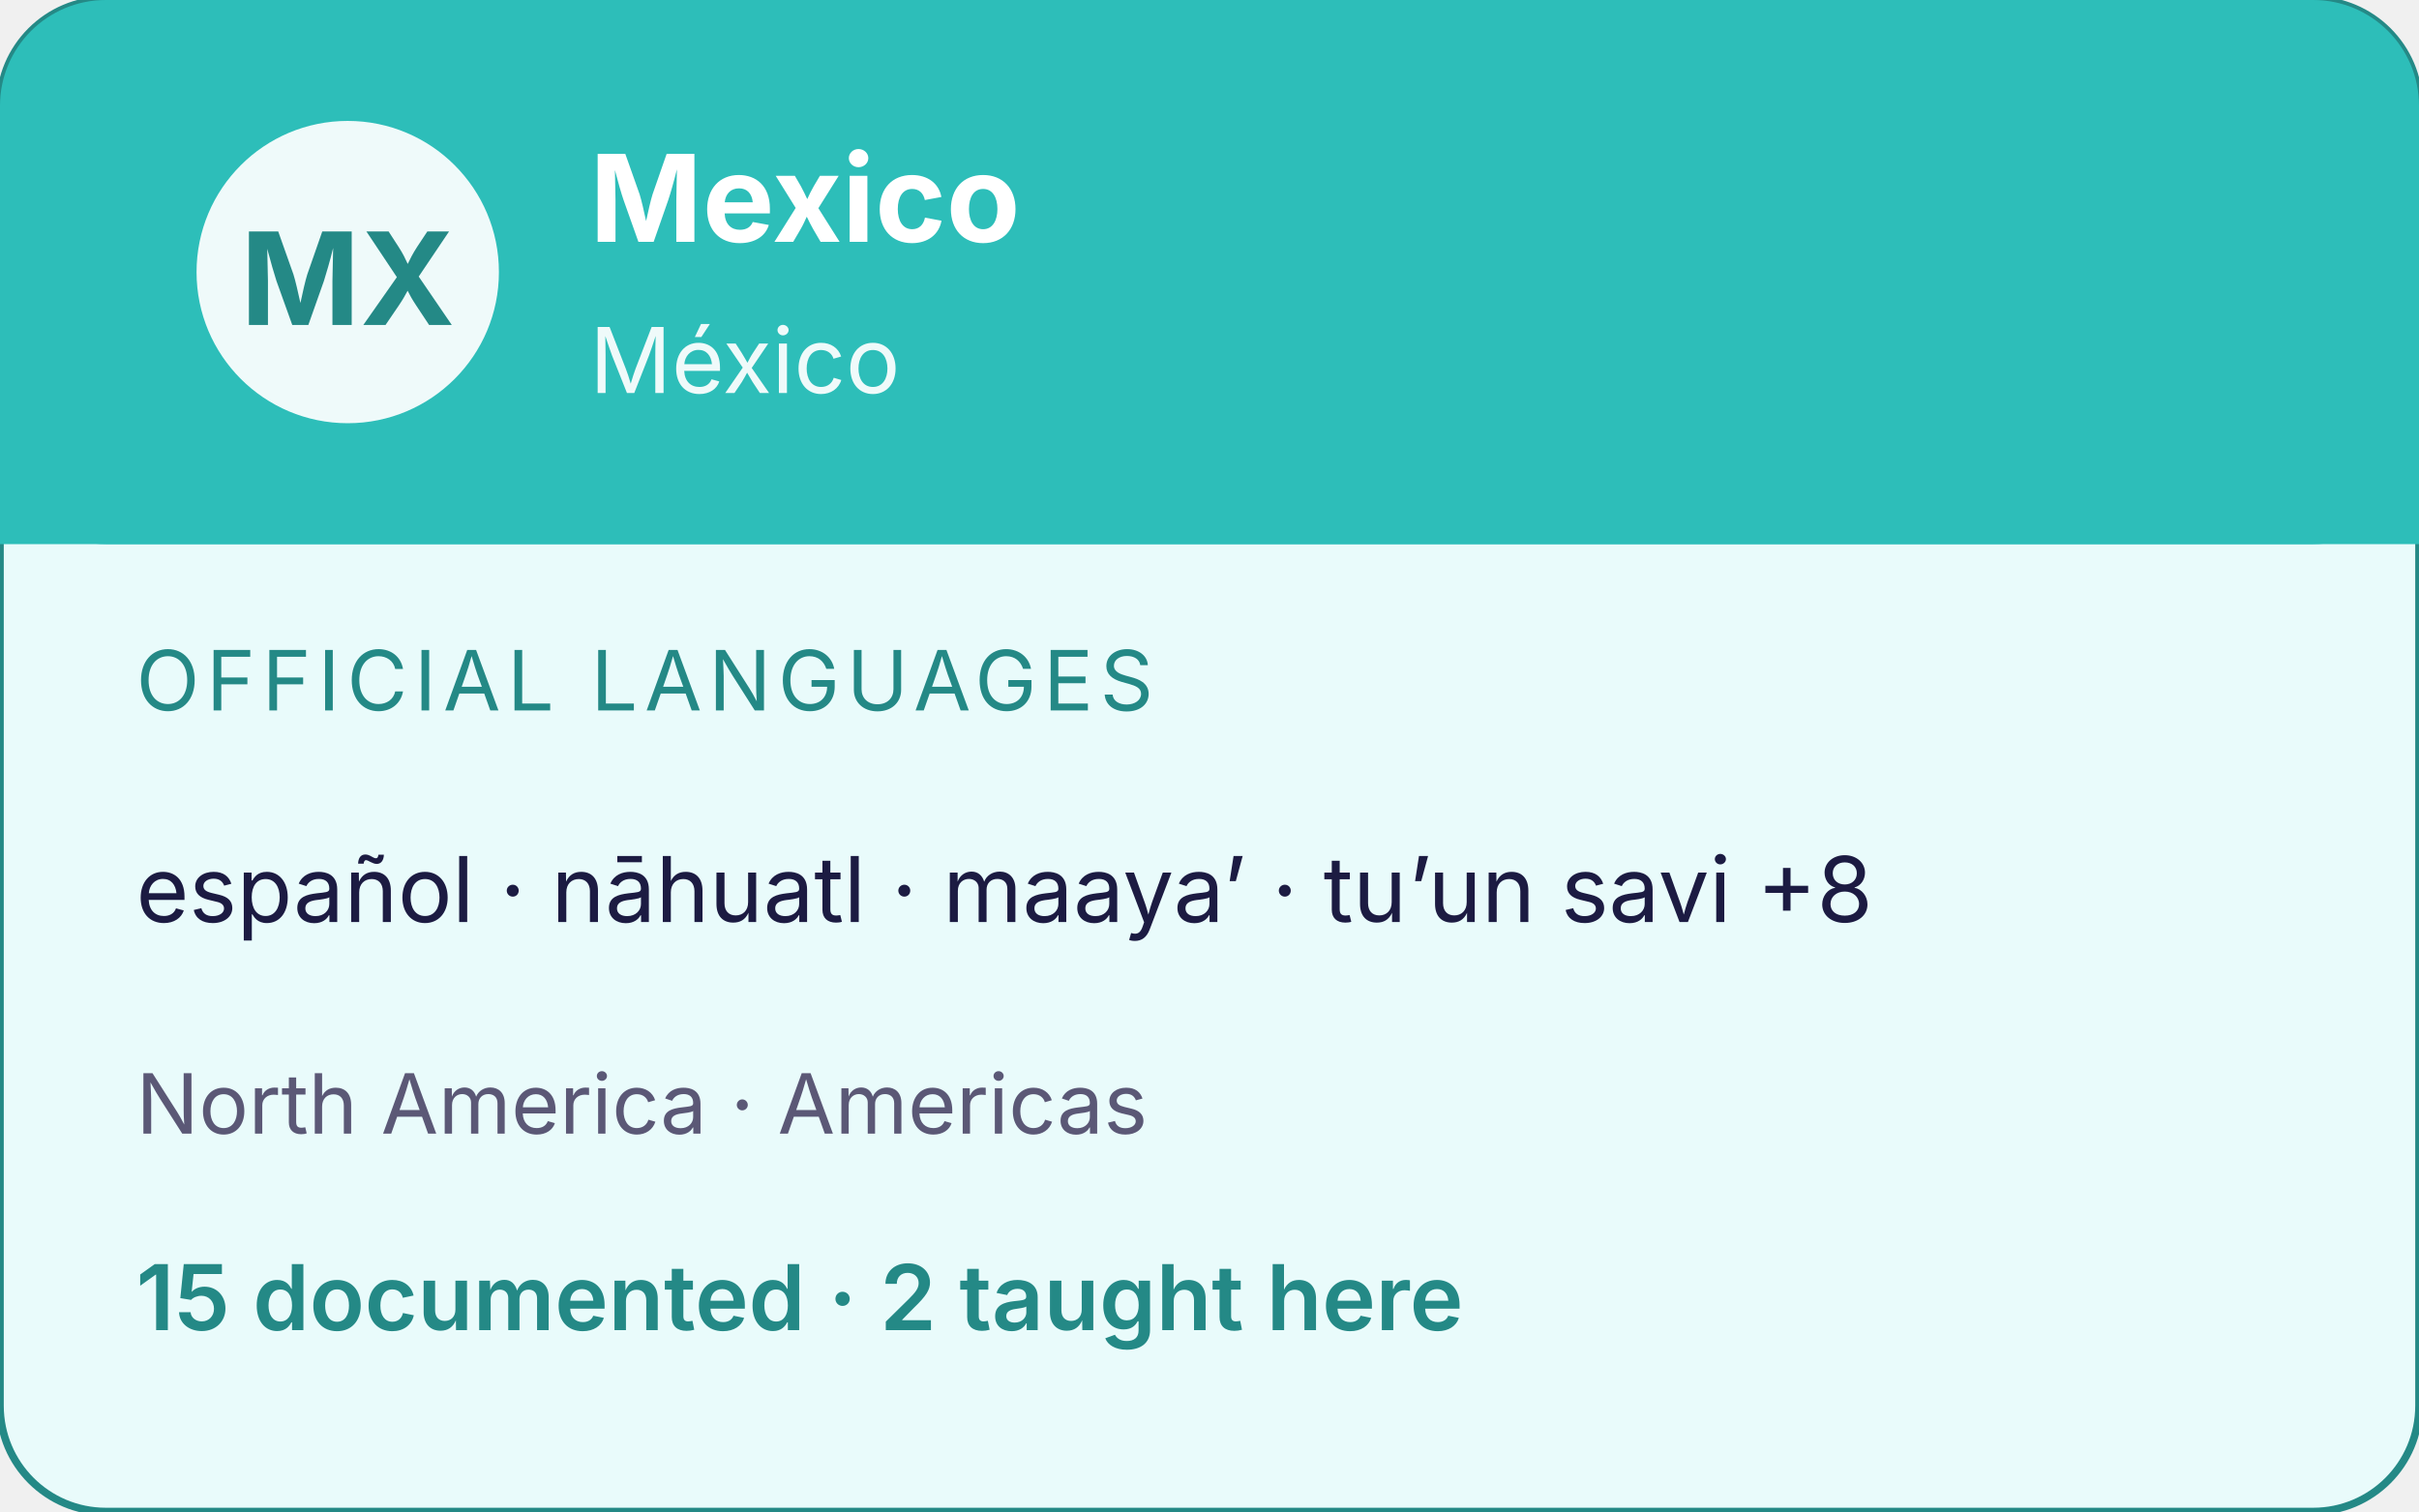
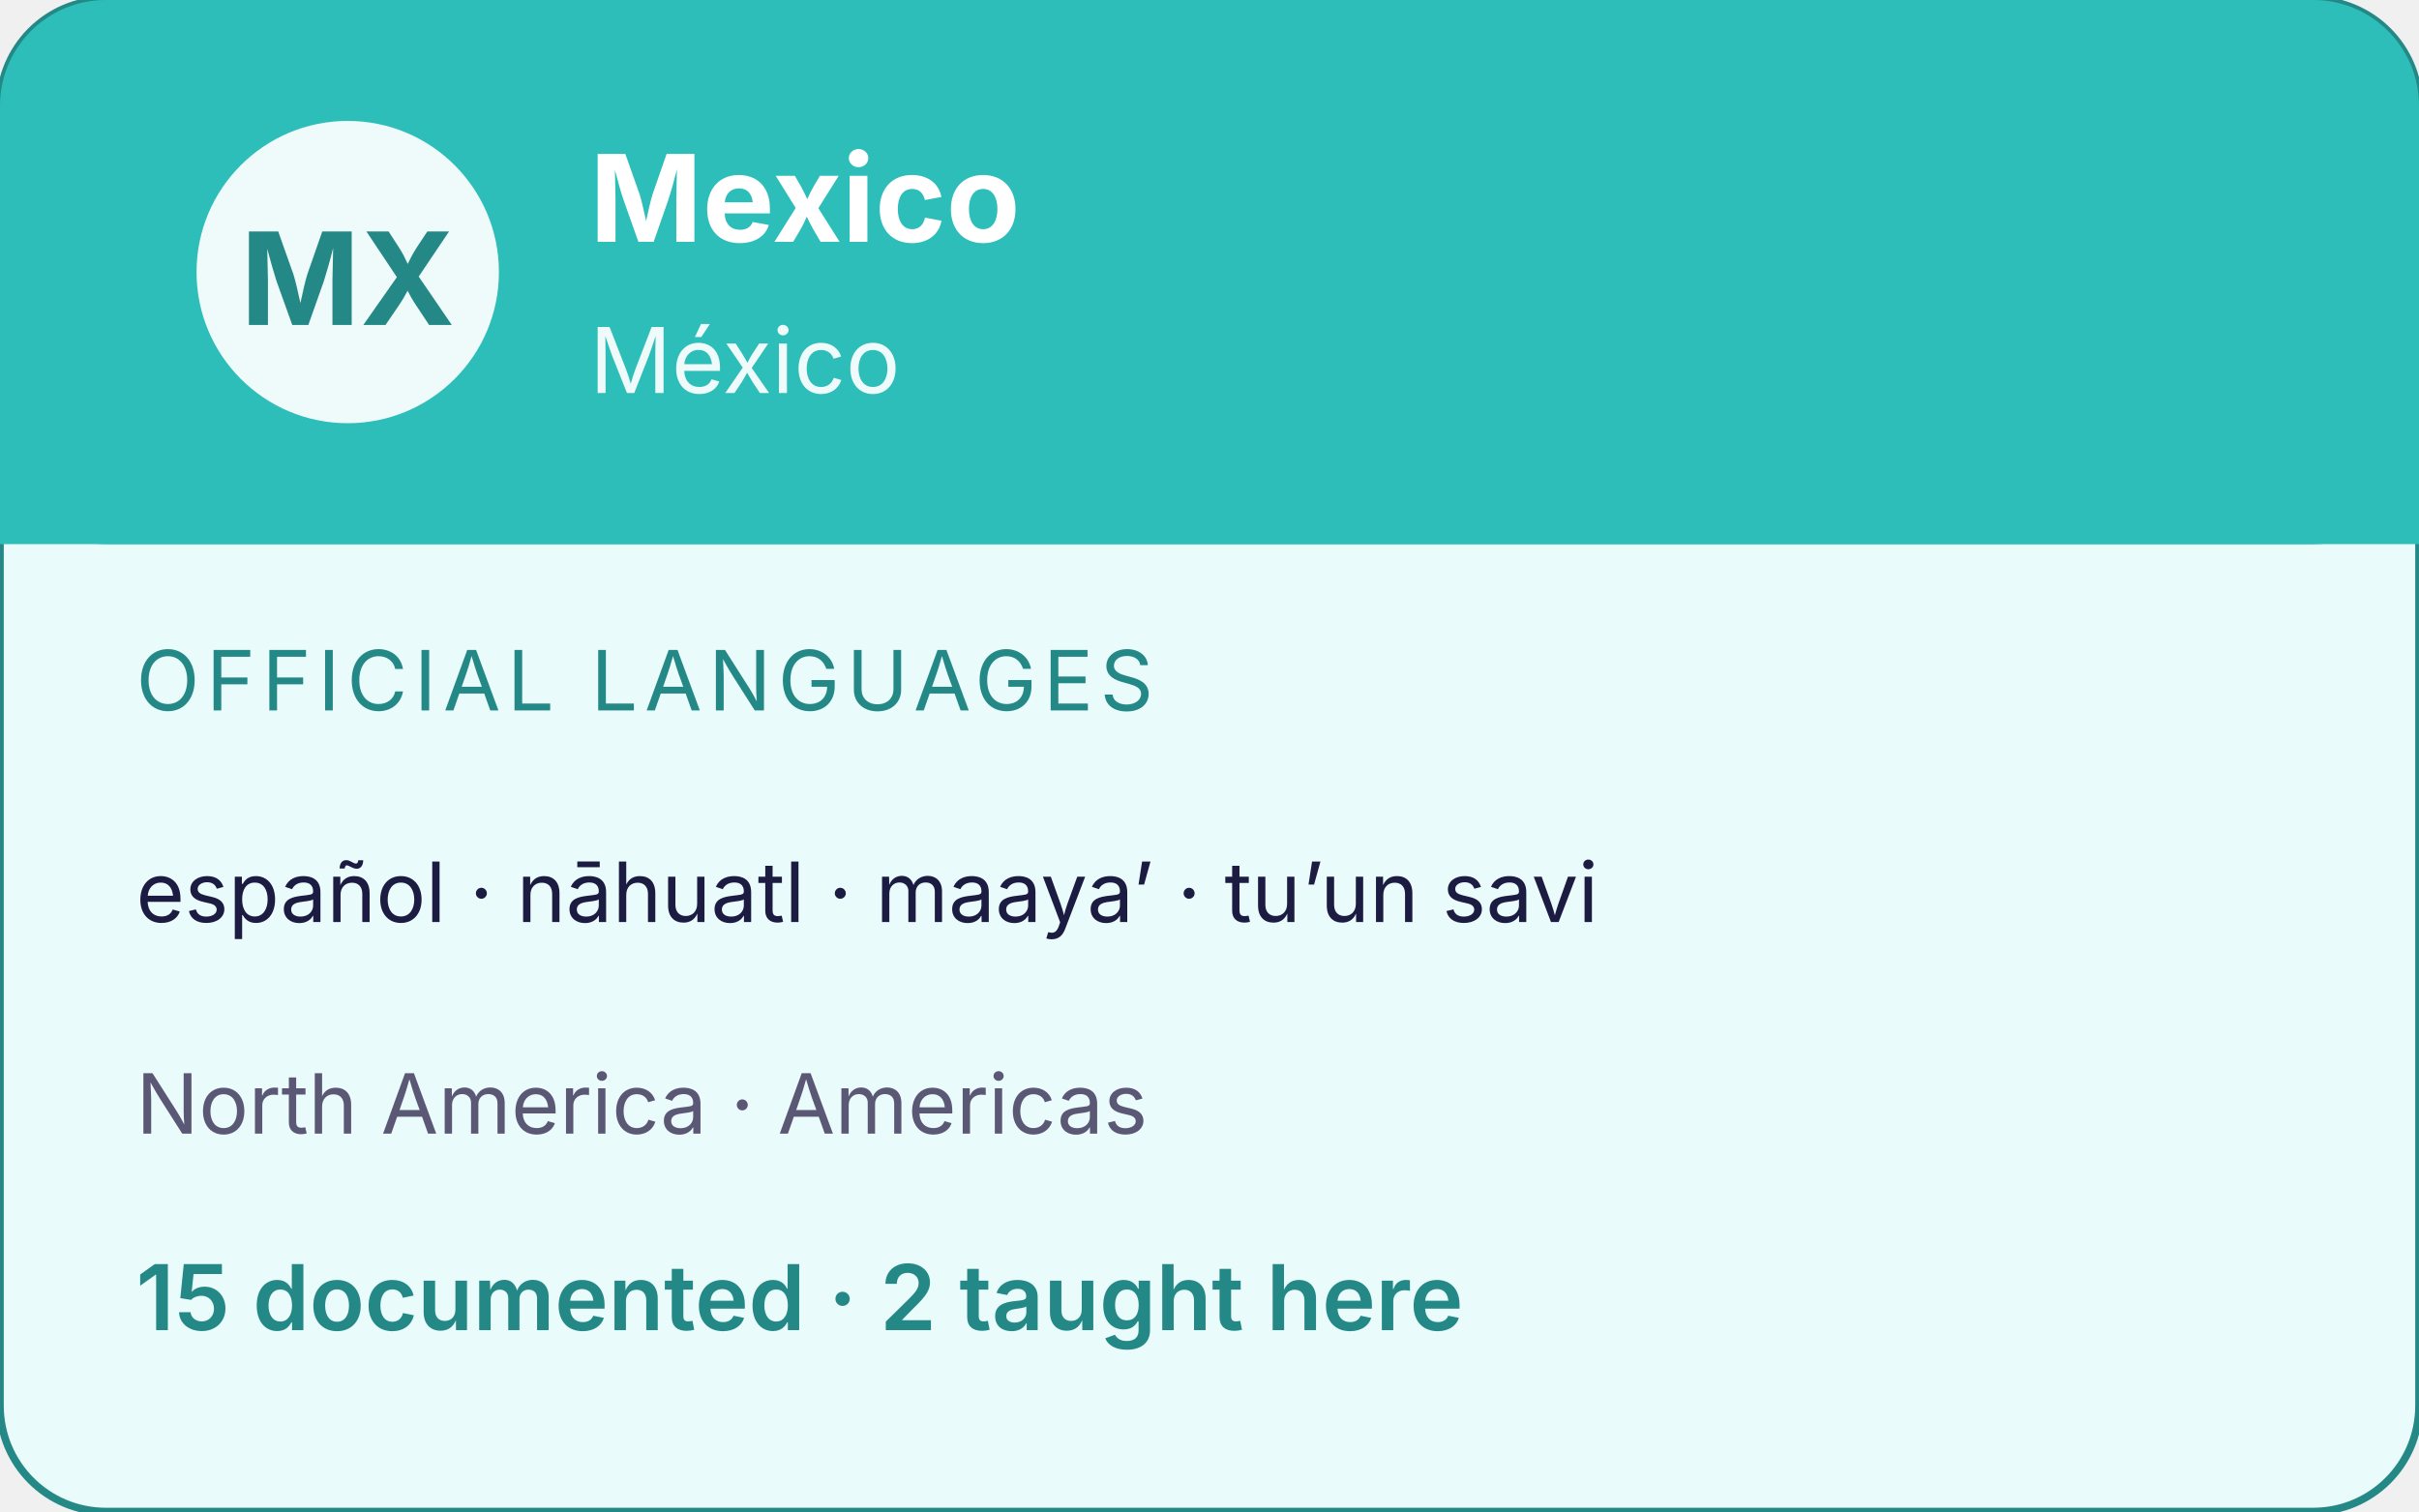
<svg xmlns="http://www.w3.org/2000/svg" viewBox="0 0 320 200" width="320" height="200" role="img" aria-label="Mexico (MX): español, nāhuatl, maayaʼ, tuʼun savi. 15 languages documented for this country, 2 of them have a course on EkGuru." font-family="system-ui,-apple-system,Segoe UI,sans-serif">
  <rect width="320" height="200" rx="14" fill="hsl(178 70% 95%)" stroke="hsl(178 58% 34%)" stroke-width="1" />
  <rect width="320" height="72" rx="14" fill="hsl(178 62% 46%)" />
  <rect y="58" width="320" height="14" fill="hsl(178 62% 46%)" />
  <circle cx="46" cy="36" r="20" fill="#fff" opacity=".92" />
  <text x="46" y="43" text-anchor="middle" font-size="17" font-weight="700" fill="hsl(178 58% 34%)">MX</text>
  <text x="78" y="32" font-size="16" font-weight="700" fill="#fff">Mexico</text>
  <text x="78" y="52" font-size="12" fill="#fff" opacity=".92">México</text>
  <text x="18" y="94" font-size="11" letter-spacing=".08em" fill="hsl(178 58% 34%)">OFFICIAL LANGUAGES</text>
-   <text x="18" y="122" font-size="12" fill="#1c1b42">español · nāhuatl · maayaʼ · tuʼun savi +8</text>
+   <text x="18" y="122" font-size="11" fill="#1c1b42">español · nāhuatl · maayaʼ · tuʼun savi</text>
  <text x="18" y="150" font-size="11" fill="#5b5876">North America · Americas</text>
  <text x="18" y="176" font-size="12" font-weight="600" fill="hsl(178 58% 34%)">15 documented · 2 taught here</text>
</svg>
